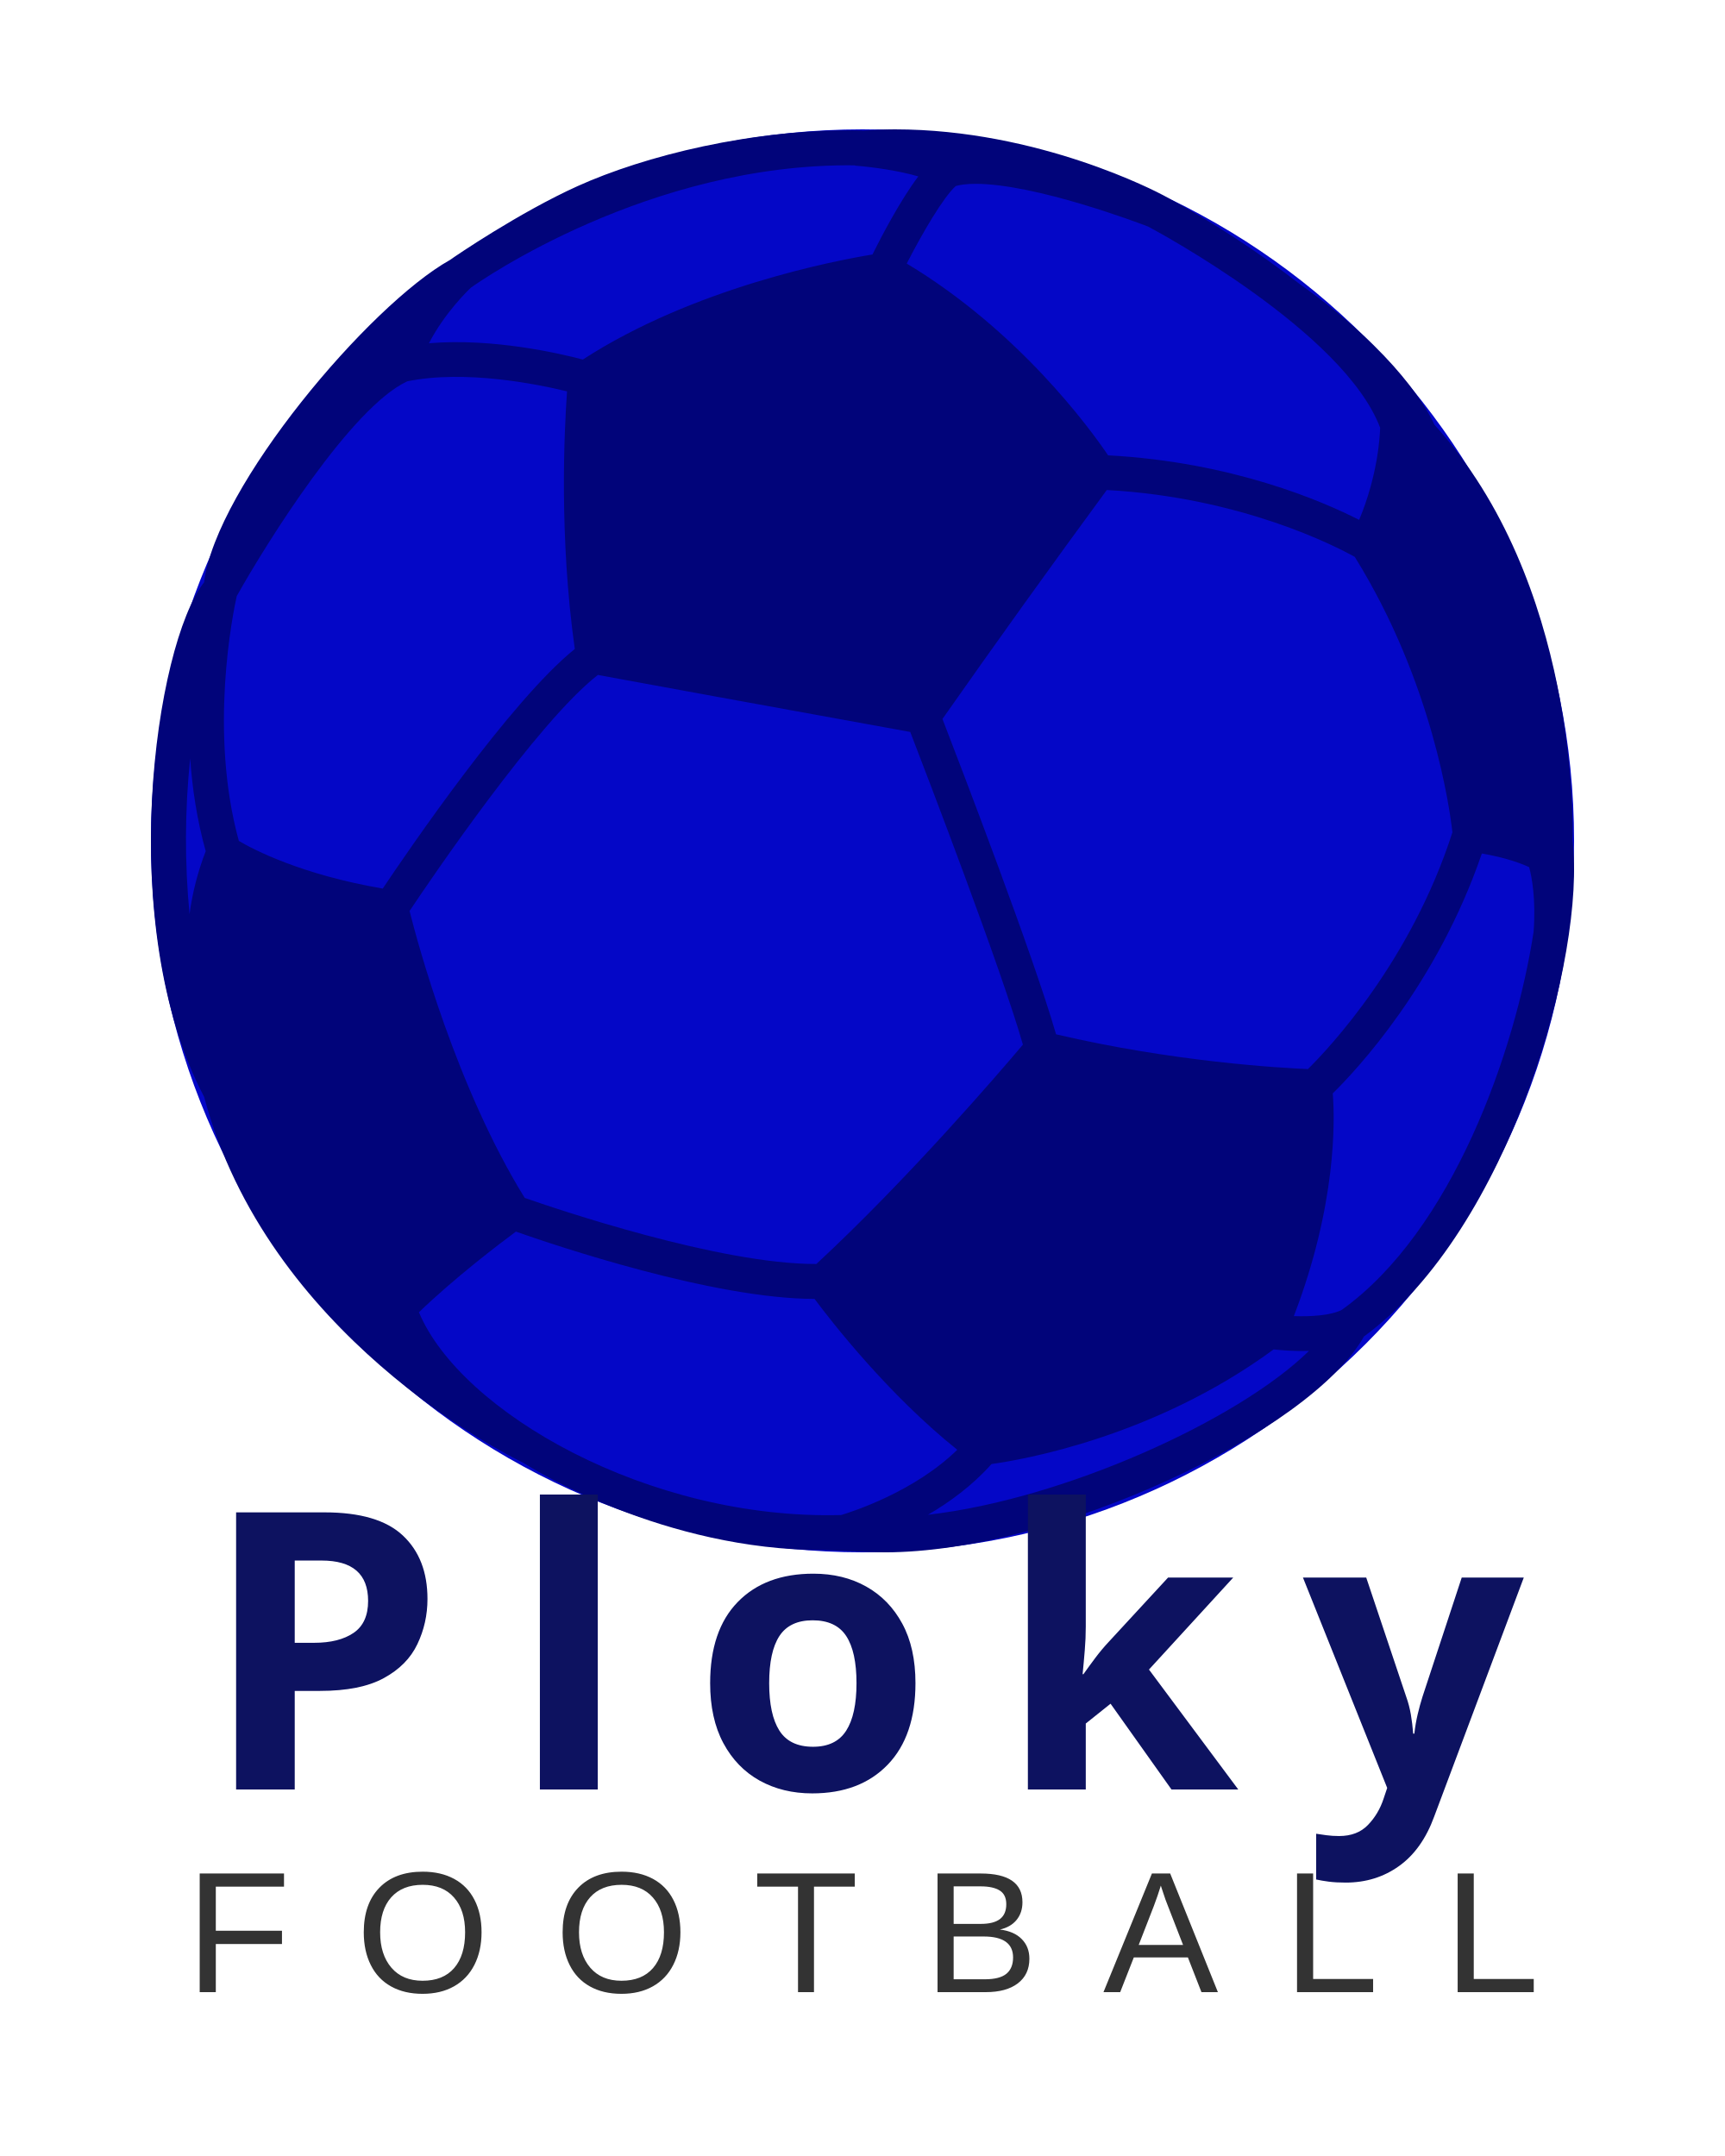
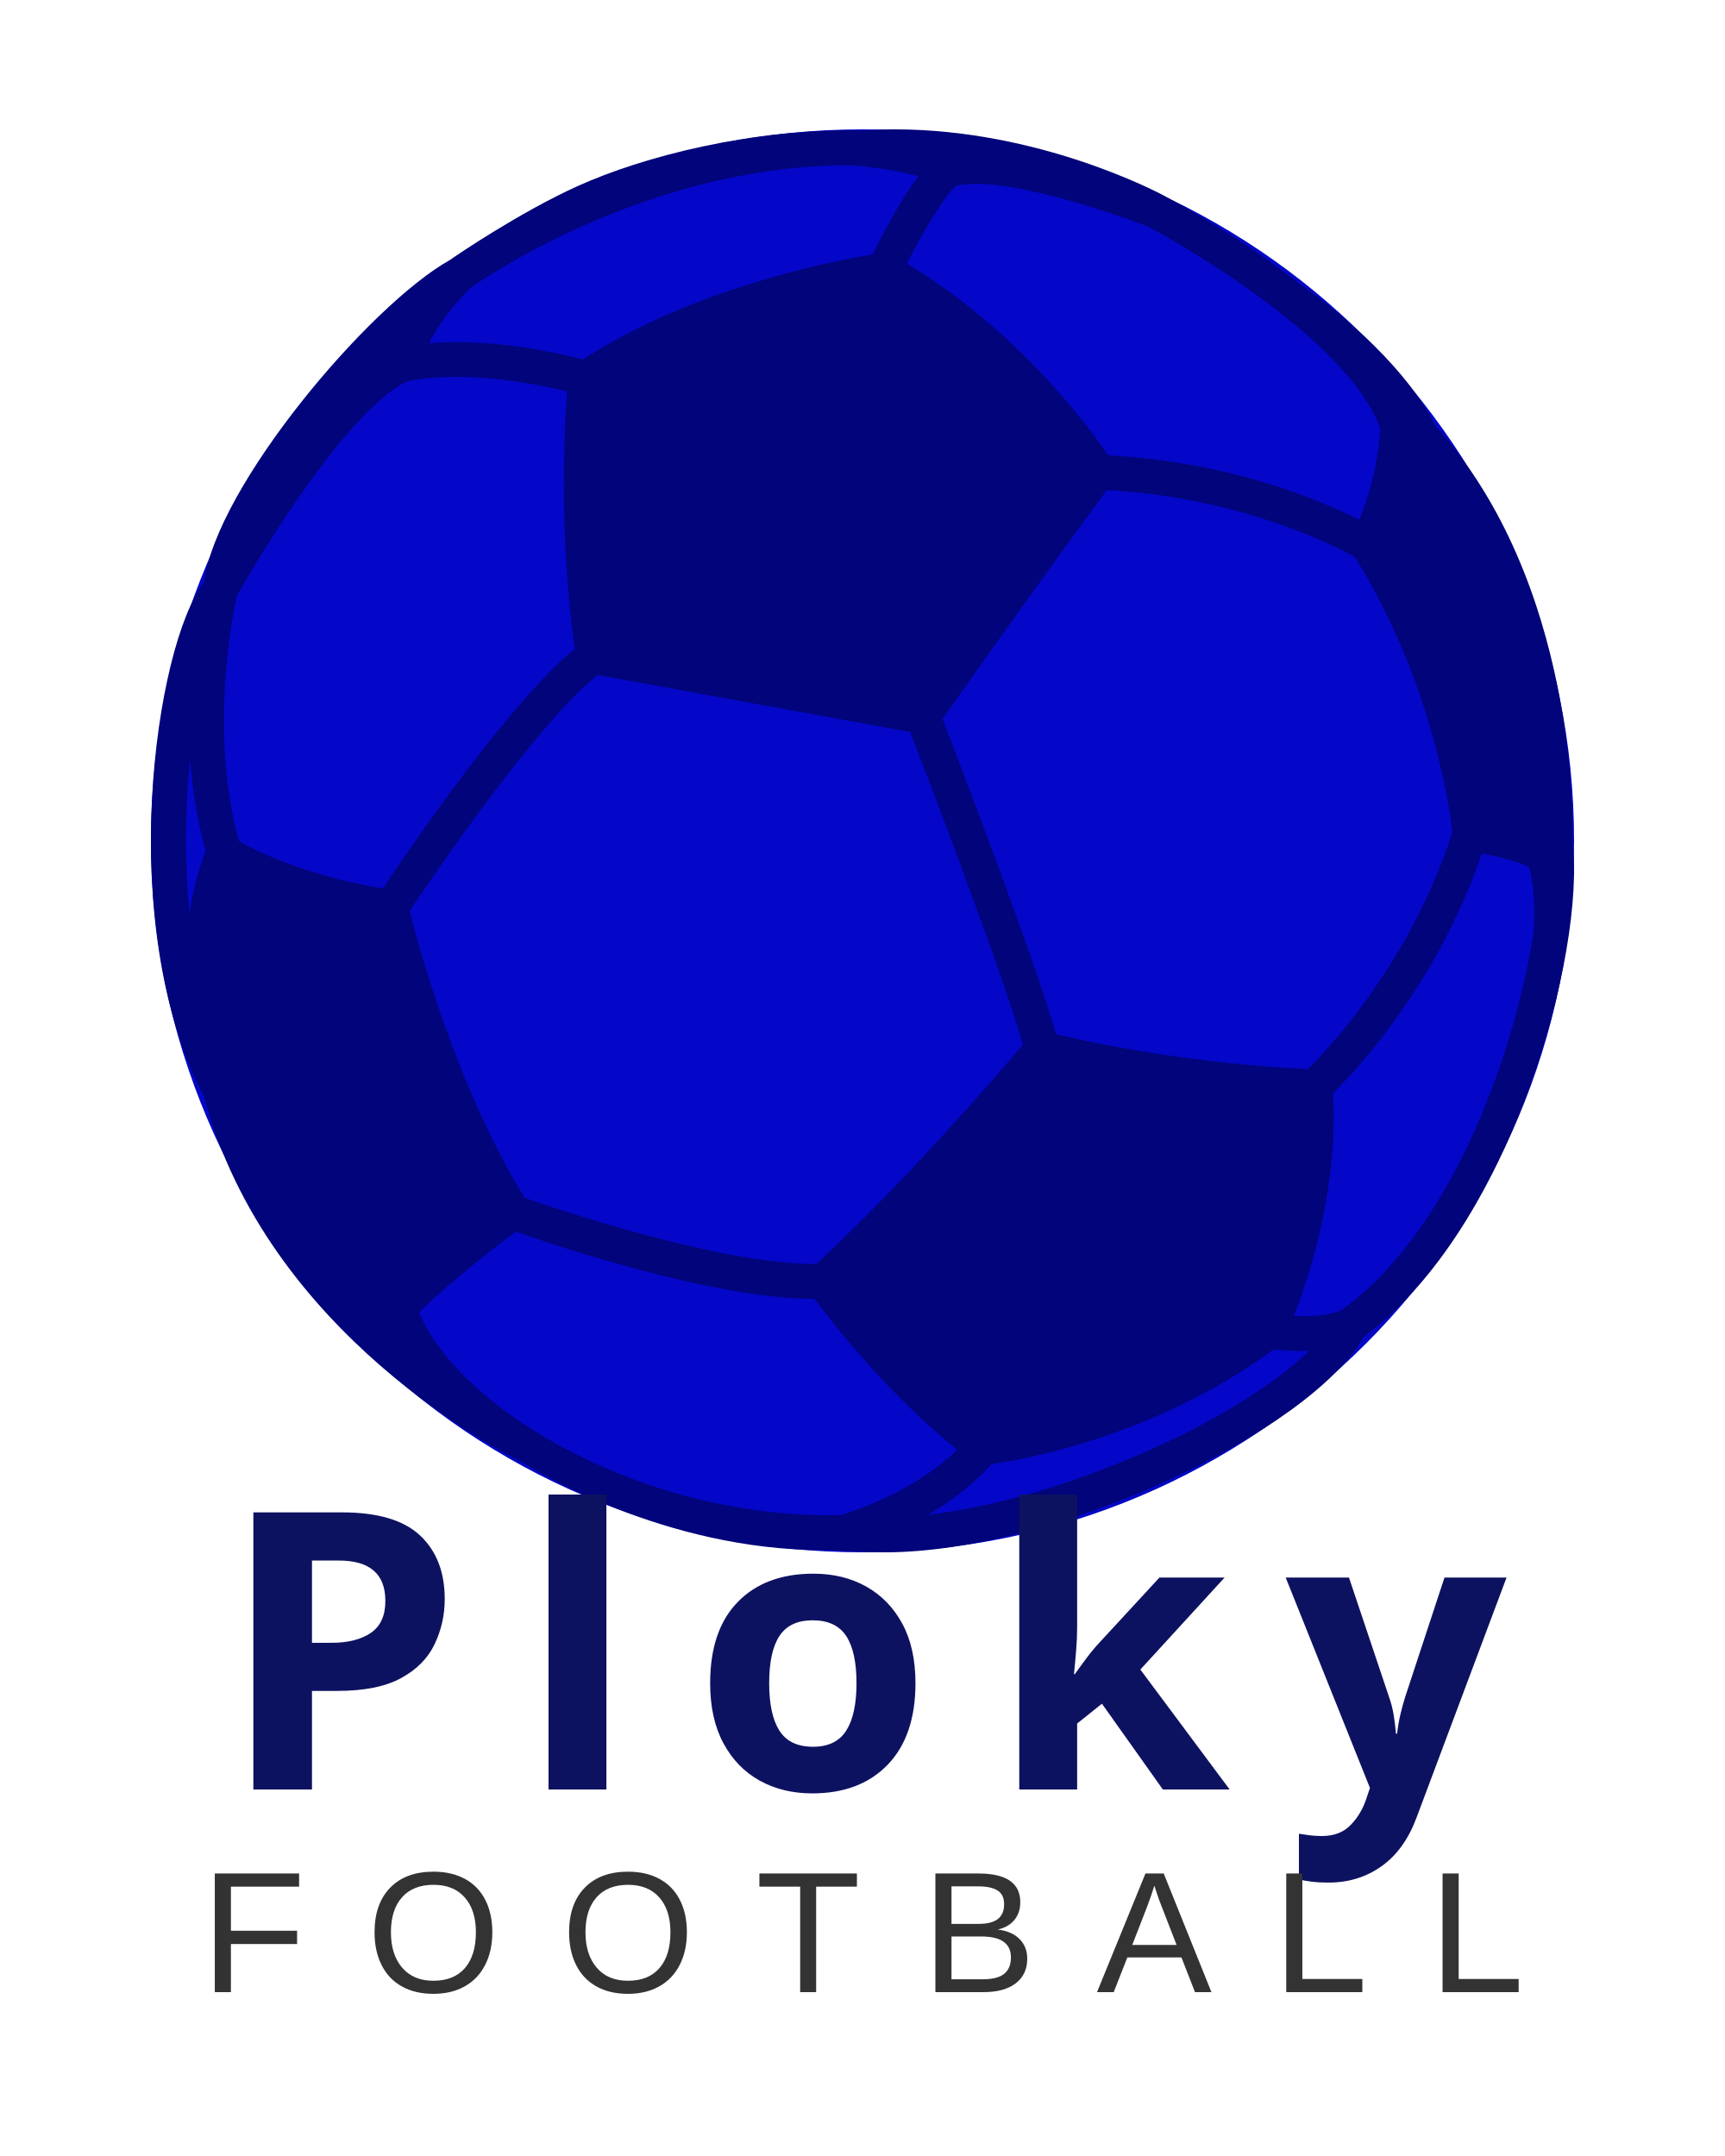
<svg xmlns="http://www.w3.org/2000/svg" viewBox="0 0 400 500">
  <defs>
    <clipPath id="ball-clip">
      <circle cx="200" cy="195" r="185" />
    </clipPath>
  </defs>
  <circle cx="200" cy="195" r="165" fill="#0407C7" />
  <g clip-path="url(#ball-clip)">
    <g transform="translate(200,195) scale(5.5) translate(-32,-32)">
      <path d="M61.934 31.992c.021-.713.209-10.904-5.822-17.538c-.268-.593-1.539-2.983-5.641-5.904a41.959 41.959 0 0 0-5.775-3.763l-.008-.004C44.432 4.646 39.43 2 33.359 2c-.461 0-.917.027-1.368.058V2.05c-4.629-.101-9.227 1.09-11.998 2.341c-2.458 1.11-5.187 2.971-5.384 3.115C11.205 9.41 4.75 17.051 4.239 21.1c-2.063 2.637-3.787 14.482.004 21.697c2.658 10.027 12.664 15.045 13.46 15.43c.484.309 5.937 3.68 12.636 3.68c.281 0 1.98.094 2.586.094c7.241 0 17.971-5.104 20.217-9.102c6.171-4.514 9.37-16.147 8.792-20.907M17.758 47.055c-2.869-4.641-4.504-10.705-4.854-12.098c.908-1.361 5.387-7.965 7.939-9.952c1.445.266 7.479 1.374 13.17 2.404c.715 1.853 3.852 10.029 4.75 13.185c-.99 1.174-4.879 5.702-8.708 9.248c-4.065.019-10.979-2.326-12.297-2.787M53.824 14.58c-.012.45-.119 2.05-.885 3.887c-1.521-.777-5.344-2.441-10.584-2.722c-.793-1.171-3.777-5.254-8.49-8.086c.645-1.262 1.543-2.801 2.068-3.27c.17-.048.434-.092.836-.092c2.527 0 6.893 1.655 7.273 1.802c.403.213 8.251 4.439 9.782 8.481M11.773 34.012c-3.423-.584-5.458-1.648-6.066-2.008c-1.273-4.617-.248-9.607-.09-10.322c1.256-2.246 4.832-7.971 7.191-9.058c2.445-.499 5.494.121 6.736.424c-.117 1.615-.342 6.127.326 10.862c-2.706 2.178-6.989 8.447-8.097 10.102M31.685 3.53c.768.057 1.895.225 2.667.454c-.77 1.024-1.559 2.542-1.932 3.292c-1.57.257-7.533 1.397-12.211 4.43c-.943-.25-3.791-.917-6.488-.687c.668-1.293 1.666-2.249 1.773-2.347c.371-.266 7.513-5.263 16.191-5.155v.013m19.096 38.093c-1.17-.048-5.678-.305-10.621-1.466c-.947-3.302-4.074-11.444-4.789-13.296a556.586 556.586 0 0 1 6.928-9.654c5.688.312 9.682 2.387 10.455 2.82c3.295 5.299 4.018 10.711 4.117 11.615c-1.75 5.446-5.211 9.113-6.09 9.981M3.655 28.519c.084 1.266.287 2.599.654 3.917a11.738 11.738 0 0 0-.682 2.651a33.039 33.039 0 0 1 .028-6.568m9.644 23.359c1.508-1.453 3.367-2.867 4.088-3.401c1.63.574 8.324 2.837 12.591 2.837c.727.975 3.104 4.028 6.018 6.362c-1.814 1.775-4.434 2.613-4.897 2.752c-8.127.218-16.042-4.35-17.8-8.55m21.463 8.538c.922-.537 1.883-1.244 2.678-2.139c1.297-.179 6.863-1.137 11.893-4.832c.332.036.879.08 1.49.063c-3.018 2.957-10.382 6.26-16.061 6.908m15.424-8.376c1.807-4.708 1.73-8.258 1.641-9.392c.992-.972 4.396-4.599 6.285-10.113c1.018.17 1.68.429 1.994.574c.109.4.291 1.324.188 2.725c-.77 5.043-3.428 12.6-8.084 15.941c-.468.239-1.292.291-2.024.265" fill="#01047A" />
    </g>
  </g>
-   <text x="200" y="415" font-family="Arial Black, sans-serif" font-size="90" font-weight="900" letter-spacing="15" fill="#0D1260" text-anchor="middle">Ploky</text>
-   <text x="200" y="462" font-family="Arial, sans-serif" font-size="40" font-weight="400" fill="#333333" text-anchor="middle" letter-spacing="15">FOOTBALL</text>
+   <text x="200" y="415" font-family="Arial Black, sans-serif" font-size="90" font-weight="900" letter-spacing="13" fill="#0D1260" text-anchor="middle">Ploky</text>
+   <text x="200" y="462" font-family="Arial, sans-serif" font-size="40" font-weight="400" fill="#333333" text-anchor="middle" letter-spacing="14">FOOTBALL</text>
</svg>
